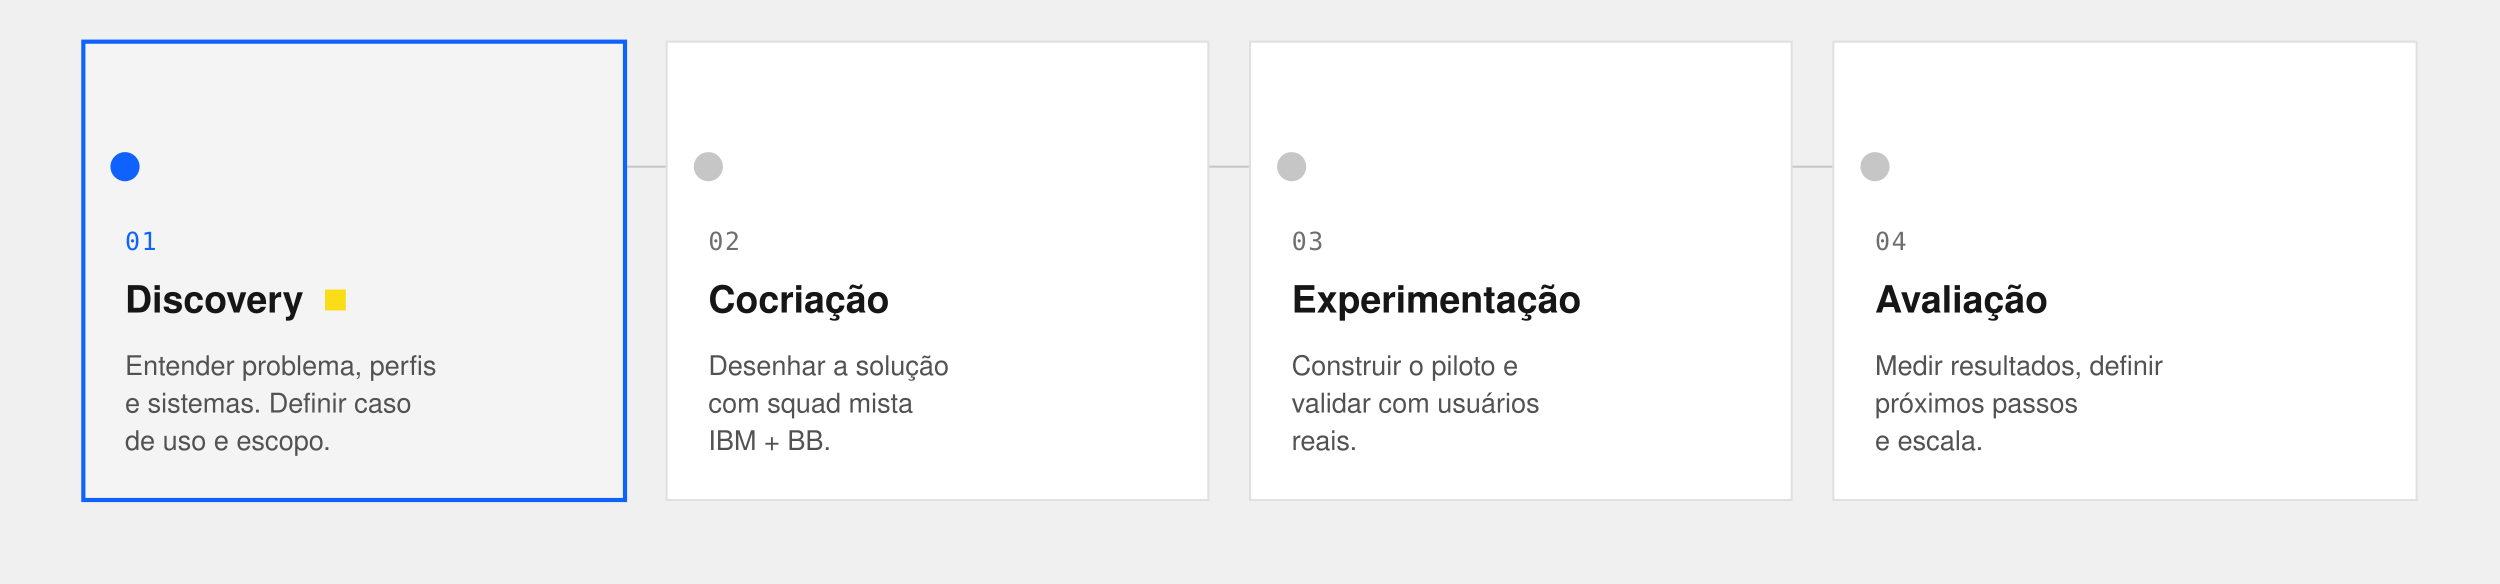
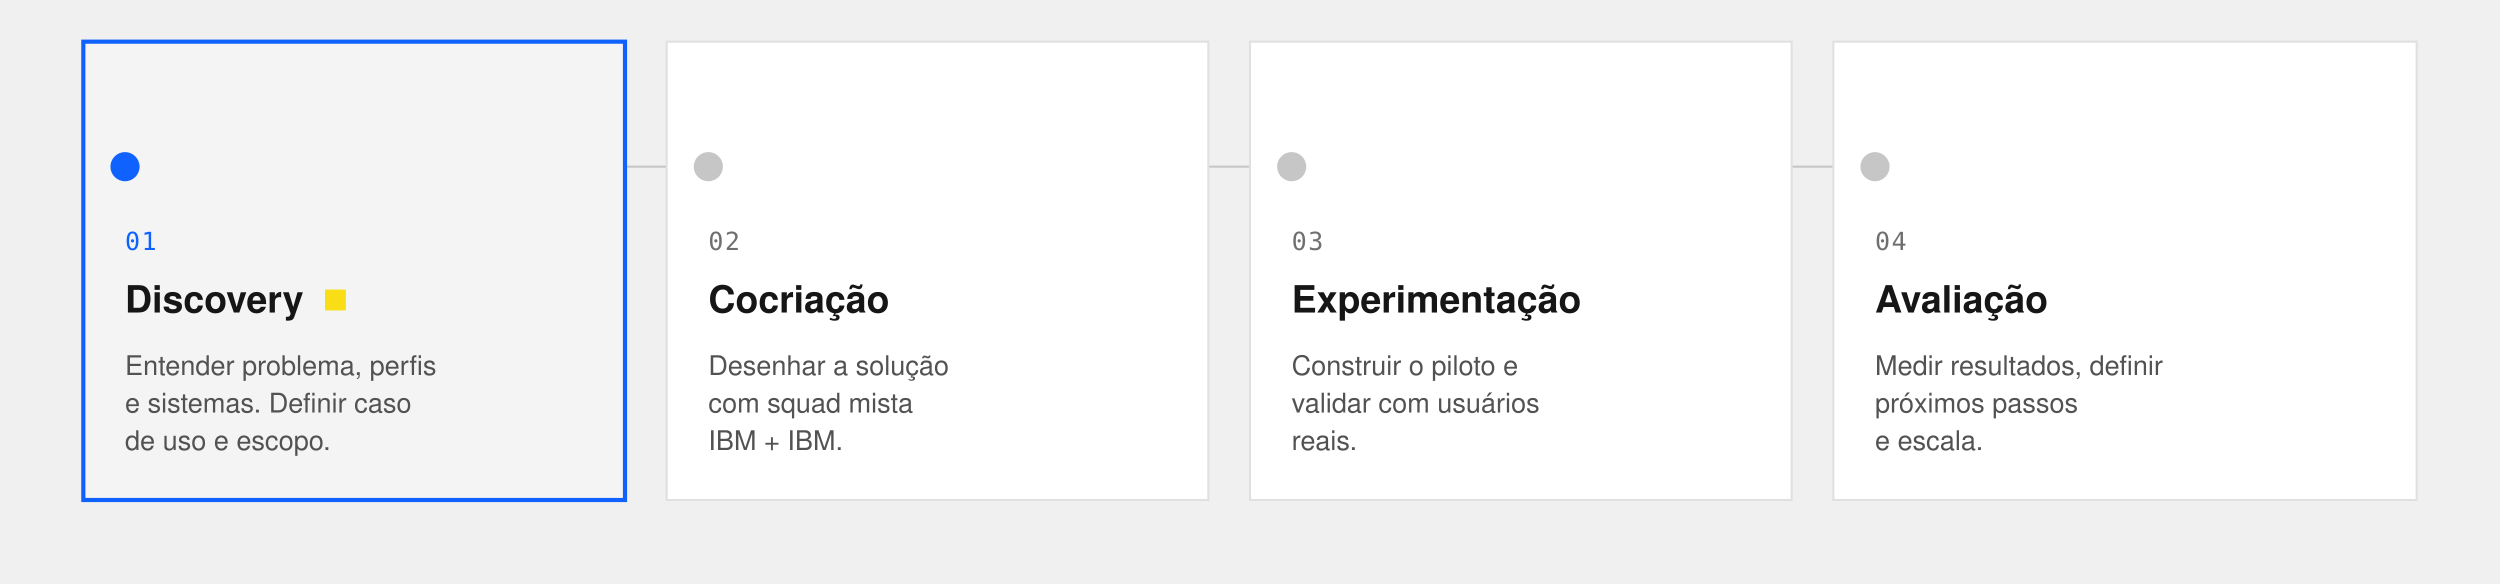
<svg xmlns="http://www.w3.org/2000/svg" viewBox="0 0 1200 280" role="img" aria-label="Pilot Engineering Method: Discovery, Cocriação, Experimentação, Avaliação">
  <style>
    .label { font: 600 18px 'IBM Plex Sans', Helvetica, Arial, sans-serif; fill: #161616; }
    .num   { font: 500 12px 'IBM Plex Mono', monospace; fill: #6f6f6f; letter-spacing: 0.06em; }
    .desc  { font: 400 13px 'IBM Plex Sans', Helvetica, Arial, sans-serif; fill: #525252; }
    .rail  { stroke: #c6c6c6; stroke-width: 1; }
    .dot   { fill: #c6c6c6; }
    .active .label { fill: #161616; }
    .active .dot   { fill: #0f62fe; }
    .active .num   { fill: #0f62fe; }
    .active rect.cell { fill: #f4f4f4; stroke: #0f62fe; stroke-width: 2; }
    .accent { fill: #F9DD16; }
  </style>
  <line class="rail" x1="40" y1="80" x2="1160" y2="80" />
  <g class="active" transform="translate(40,0)">
    <rect class="cell" x="0" y="20" width="260" height="220" fill="#ffffff" stroke="#e0e0e0" />
    <circle class="dot" cx="20" cy="80" r="7" />
    <text class="num" x="20" y="120">01</text>
    <text class="label" x="20" y="150">Discovery</text>
    <rect class="accent" x="116" y="139" width="10" height="10" />
    <text class="desc" x="20" y="180">Entender problema, perfis</text>
    <text class="desc" x="20" y="198">e sistemas. Definir caso</text>
    <text class="desc" x="20" y="216">de uso e escopo.</text>
  </g>
  <g transform="translate(320,0)">
    <rect class="cell" x="0" y="20" width="260" height="220" fill="#ffffff" stroke="#e0e0e0" />
    <circle class="dot" cx="20" cy="80" r="7" />
    <text class="num" x="20" y="120">02</text>
    <text class="label" x="20" y="150">Cocriação</text>
    <text class="desc" x="20" y="180">Desenhar a solução</text>
    <text class="desc" x="20" y="198">com squad mista</text>
-     <text class="desc" x="20" y="216">IBM + BB.</text>
+     <text class="desc" x="20" y="216">IBM + IBM.</text>
  </g>
  <g transform="translate(600,0)">
    <rect class="cell" x="0" y="20" width="260" height="220" fill="#ffffff" stroke="#e0e0e0" />
    <circle class="dot" cx="20" cy="80" r="7" />
    <text class="num" x="20" y="120">03</text>
    <text class="label" x="20" y="150">Experimentação</text>
    <text class="desc" x="20" y="180">Construir o piloto e</text>
    <text class="desc" x="20" y="198">validar com usuários</text>
    <text class="desc" x="20" y="216">reais.</text>
  </g>
  <g transform="translate(880,0)">
    <rect class="cell" x="0" y="20" width="280" height="220" fill="#ffffff" stroke="#e0e0e0" />
    <circle class="dot" cx="20" cy="80" r="7" />
    <text class="num" x="20" y="120">04</text>
    <text class="label" x="20" y="150">Avaliação</text>
    <text class="desc" x="20" y="180">Medir resultados, definir</text>
    <text class="desc" x="20" y="198">próximos passos</text>
    <text class="desc" x="20" y="216">e escala.</text>
  </g>
</svg>
